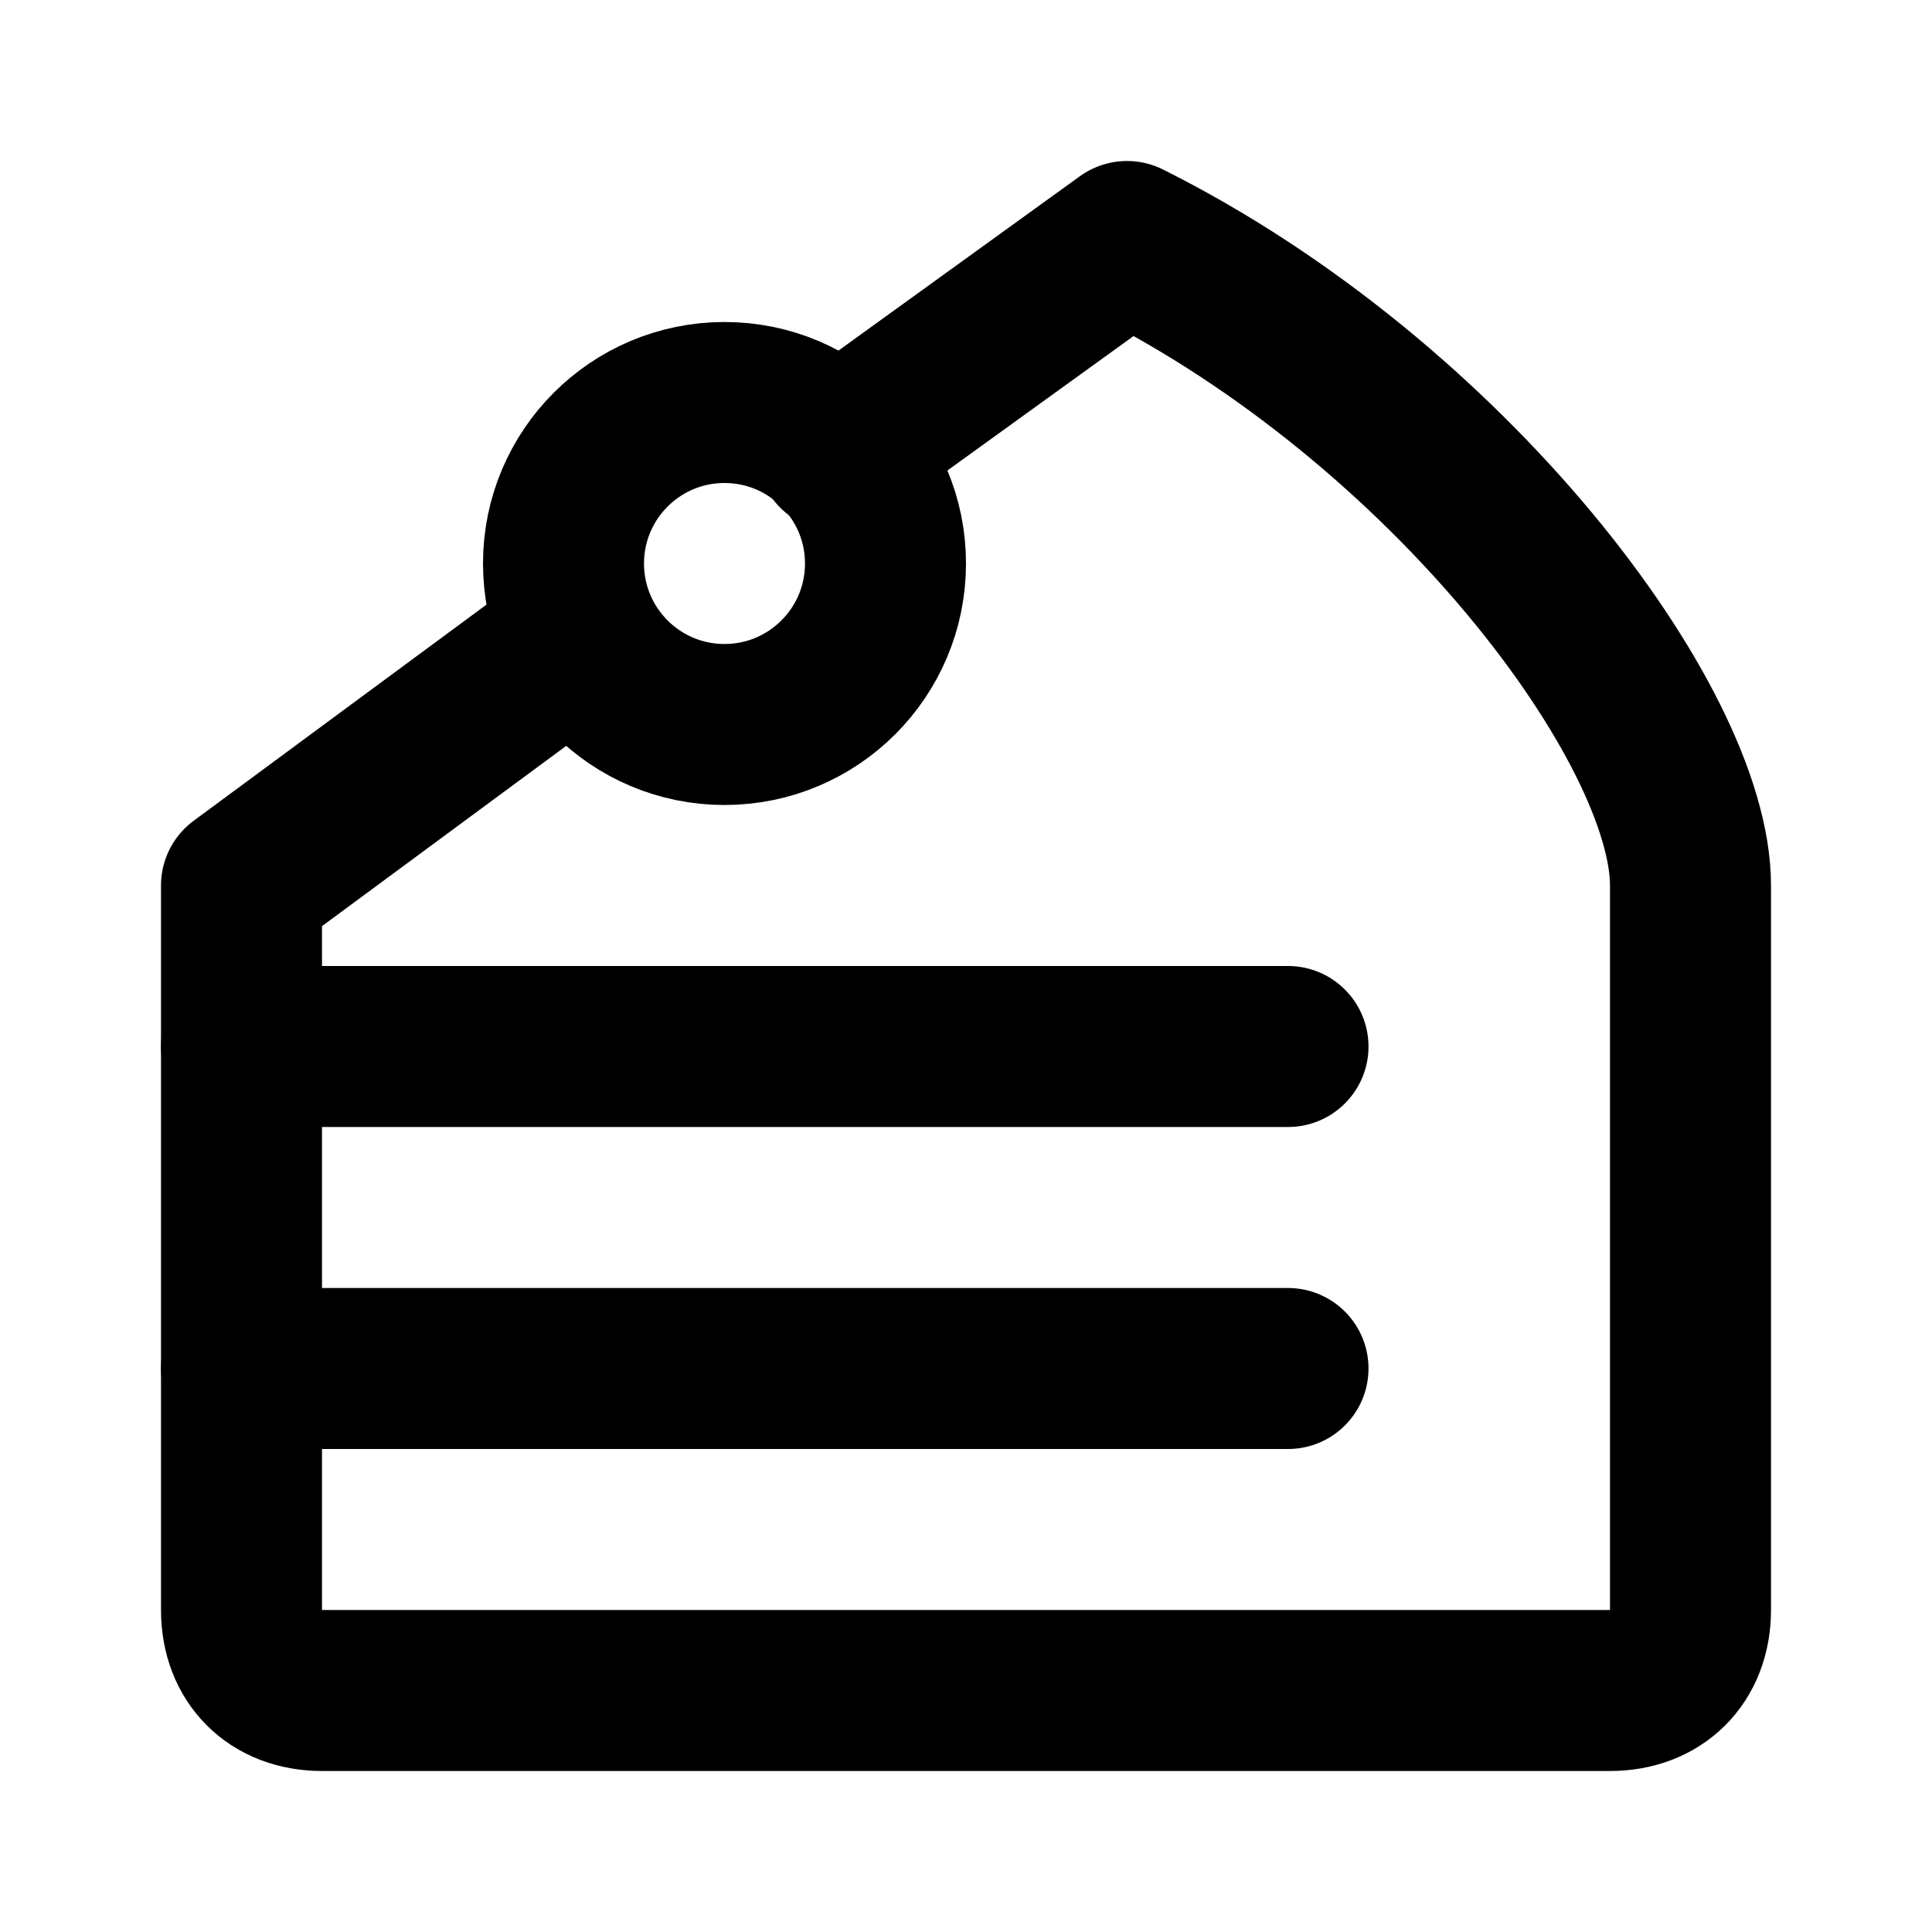
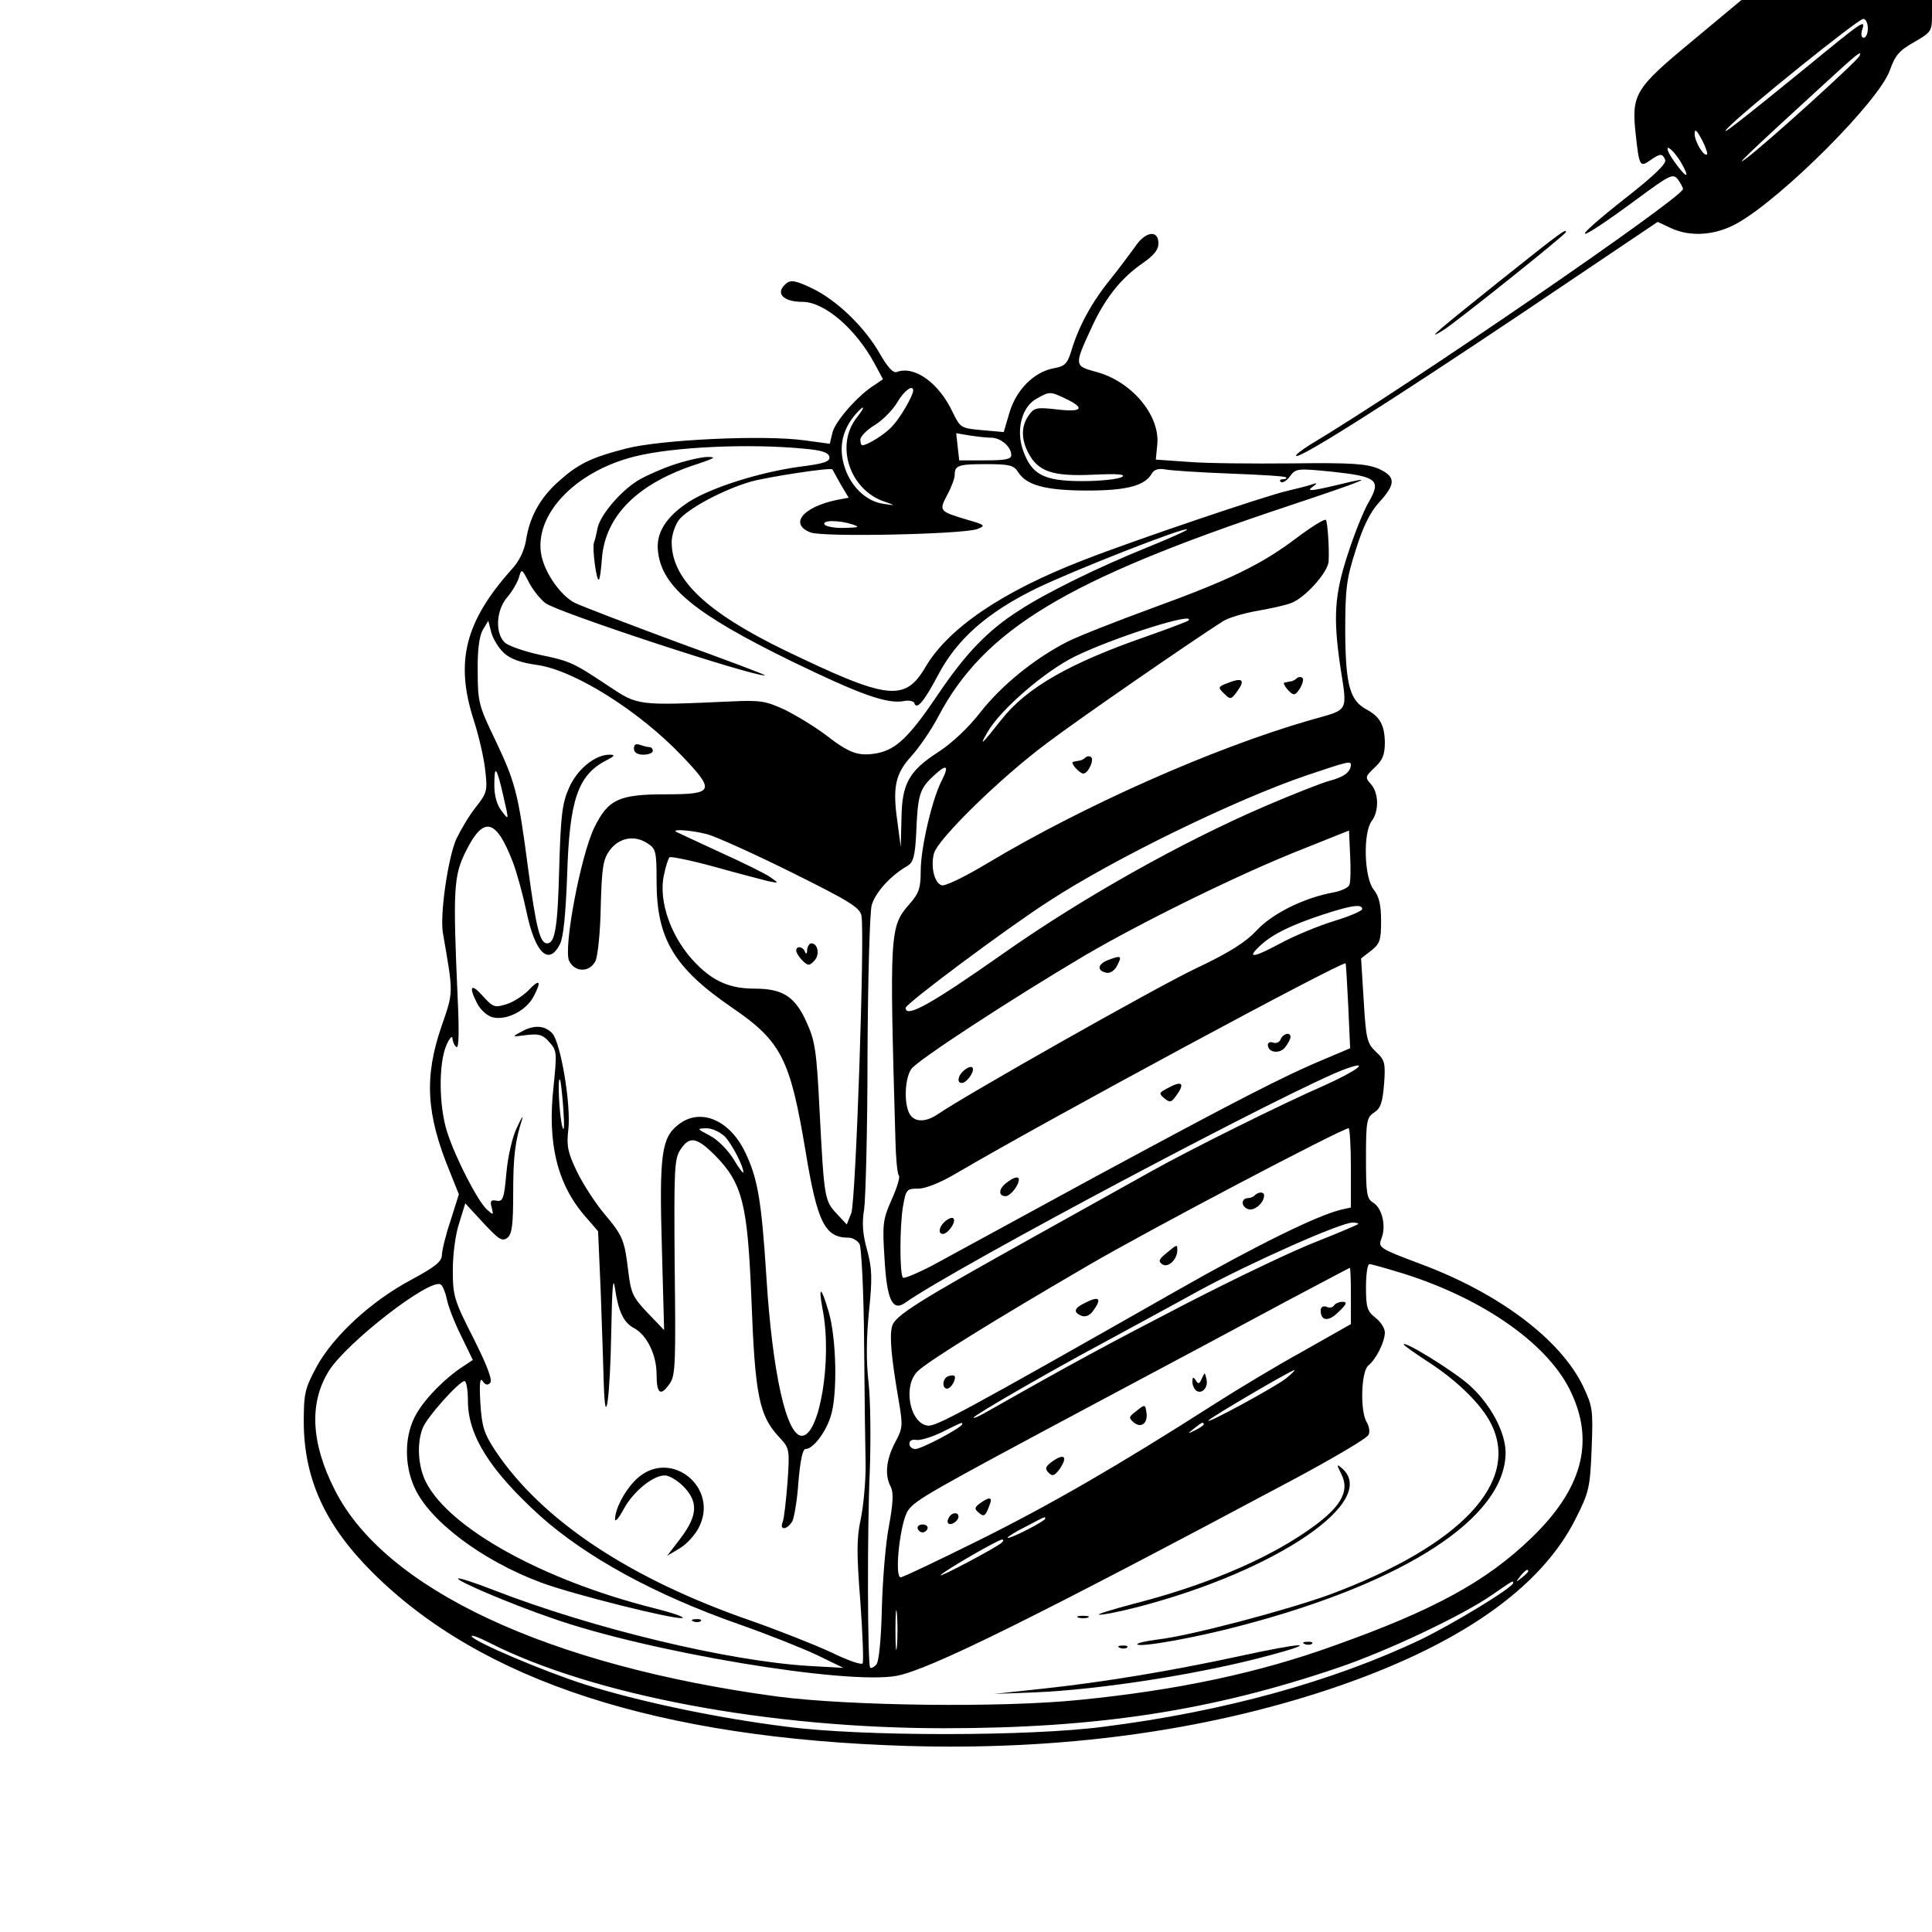
- <svg xmlns="http://www.w3.org/2000/svg" width="24" height="24" viewBox="0 0 24 24" fill="none" stroke="currentColor" stroke-width="2" stroke-linecap="round" stroke-linejoin="round" class="lucide lucide-cake-slice">
-   <circle cx="9" cy="7" r="2" />
-   <path d="M7.2 7.9 3 11v9c0 .6.4 1 1 1h16c.6 0 1-.4 1-1v-9c0-2-3-6-7-8l-3.6 2.6" />
-   <path d="M16 13H3" />
-   <path d="M16 17H3" />
+ <svg xmlns="http://www.w3.org/2000/svg" version="1.0" width="512pt" height="512pt" viewBox="0 0 512 512" preserveAspectRatio="xMidYMid meet">
+   <g transform="translate(0,512) scale(0.1,-0.1)" fill="#000000" stroke="none">
+     <path d="M4483 5010 c-151 -125 -160 -140 -148 -248 9 -82 11 -86 38 -67 27 19 33 19 40 1 4 -9 -30 -42 -99 -96 -164 -129 -147 -134 25 -7 88 65 95 68 108 51 7 -10 13 -21 13 -25 0 -22 -728 -522 -989 -678 -22 -14 -39 -27 -36 -29 8 -9 243 140 594 375 l364 245 34 -16 c53 -25 120 -20 178 13 121 69 374 323 403 404 14 40 25 53 64 75 45 26 48 29 48 70 l0 42 -252 0 -253 0 -132 -110z m467 35 c0 -14 -5 -25 -11 -25 -6 0 -8 9 -4 21 9 29 5 26 -150 -101 -178 -145 -235 -189 -205 -158 43 45 344 288 358 288 6 0 12 -11 12 -25z m-22 -73 c-5 -13 -247 -232 -298 -270 -43 -33 7 15 205 196 89 82 100 90 93 74z m-404 -261 c-8 -8 -33 34 -33 54 0 15 5 11 19 -15 10 -19 16 -37 14 -39z m-70 -20 c27 -46 16 -46 -17 1 -16 22 -22 38 -15 36 7 -3 21 -19 32 -37z" />
+     <path d="M3979 4379 c-169 -135 -206 -166 -154 -134 36 23 325 254 325 260 0 9 -8 4 -171 -126z" />
+     <path d="M3008 4466 c-13 -18 -42 -57 -66 -87 -48 -59 -83 -123 -102 -186 -11 -37 -18 -44 -48 -49 -52 -10 -99 -57 -117 -118 l-15 -51 -57 5 c-56 5 -58 6 -78 47 -37 79 -102 125 -149 107 -9 -3 -24 13 -44 48 -40 71 -115 143 -180 174 -42 20 -56 23 -68 13 -31 -25 -10 -49 43 -49 58 0 142 -72 192 -166 l21 -39 -22 -15 c-44 -27 -106 -98 -112 -127 l-7 -29 -67 9 c-107 15 -383 2 -474 -22 -93 -24 -127 -41 -179 -88 -48 -43 -76 -94 -85 -155 -5 -28 -18 -56 -39 -78 -123 -138 -149 -244 -100 -397 14 -43 28 -104 31 -135 6 -53 5 -59 -25 -97 -17 -21 -40 -60 -52 -85 -22 -51 -44 -202 -35 -250 28 -162 28 -153 -4 -246 -46 -134 -41 -232 22 -385 l24 -60 -22 -70 c-13 -38 -23 -80 -23 -92 -1 -17 -19 -31 -82 -65 -105 -56 -205 -148 -250 -230 -31 -58 -34 -70 -34 -148 1 -150 57 -272 181 -396 289 -289 758 -441 1419 -461 407 -12 784 39 1120 151 340 114 560 267 652 454 34 67 37 81 41 182 4 104 3 112 -23 167 -60 124 -224 247 -432 324 -109 41 -111 43 -102 67 13 33 2 80 -22 95 -17 10 -19 24 -19 118 0 98 2 108 22 121 17 11 22 27 26 76 4 55 2 63 -22 85 -23 22 -26 33 -32 135 l-7 112 27 21 c23 18 26 28 26 78 0 43 -5 65 -20 84 -25 32 -28 150 -5 181 20 26 19 75 -2 98 -16 18 -15 20 10 44 21 19 27 34 27 67 -1 46 -13 67 -47 86 -46 24 -57 65 -58 206 0 115 3 140 28 218 19 61 38 100 62 126 45 49 44 68 -2 89 -32 13 -70 16 -228 14 -104 -1 -229 0 -276 4 l-86 6 4 41 c7 78 -70 168 -164 192 -56 15 -56 18 -12 113 36 80 79 134 135 173 32 22 44 37 44 54 0 37 -35 32 -62 -9z m-588 -381 c0 -13 -34 -72 -54 -93 -19 -22 -67 -52 -81 -52 -3 0 -5 7 -5 15 0 8 17 26 39 39 21 13 48 41 59 60 18 31 42 48 42 31z m405 -22 c52 -25 43 -36 -24 -28 -54 6 -60 5 -75 -16 -20 -29 -20 -62 -1 -99 26 -50 65 -63 172 -58 66 3 88 1 76 -6 -10 -6 -57 -11 -105 -11 -102 0 -134 17 -157 82 -19 54 -3 116 37 137 34 19 35 19 77 -1z m-554 -49 c-59 -74 -19 -194 75 -224 28 -10 28 -10 -6 -5 -40 6 -77 38 -96 82 -24 57 -16 110 24 156 24 27 26 20 3 -9z m356 -54 c25 0 53 -24 53 -46 0 -11 -16 -14 -69 -14 l-69 0 -4 36 -4 36 35 -6 c20 -3 46 -6 58 -6z m-497 -29 c47 -4 66 -10 68 -22 2 -12 -14 -18 -80 -26 -106 -15 -230 -54 -291 -92 -62 -40 -90 -84 -83 -134 11 -93 98 -164 351 -288 183 -89 255 -115 300 -107 13 3 26 0 28 -5 6 -20 26 4 63 74 50 95 129 165 259 229 99 48 394 164 401 157 2 -2 -45 -23 -104 -47 -129 -52 -268 -120 -340 -167 -84 -53 -143 -115 -216 -223 -76 -113 -111 -146 -161 -156 -49 -9 -73 -1 -135 47 -30 23 -80 53 -110 68 -50 23 -64 26 -145 22 -246 -11 -244 -11 -321 40 -96 64 -103 67 -185 84 -40 9 -81 23 -91 32 -26 24 -24 85 6 120 13 15 27 39 31 52 7 25 8 24 26 -11 10 -20 30 -45 44 -56 30 -24 545 -193 582 -192 5 1 -100 40 -232 88 -132 49 -255 96 -273 105 -37 20 -77 77 -87 124 -22 106 87 223 246 263 102 26 305 35 449 21z m568 -62 c22 -35 73 -49 184 -49 105 0 153 13 171 46 6 10 18 13 35 10 15 -3 92 -8 171 -11 80 -3 147 -7 149 -10 3 -3 -1 -5 -8 -5 -7 0 -10 -3 -6 -7 4 -4 15 2 24 14 16 22 20 22 112 13 120 -13 131 -22 97 -81 -14 -24 -39 -87 -56 -140 -34 -105 -38 -163 -20 -289 20 -132 27 -118 -81 -149 -256 -74 -600 -227 -852 -378 -60 -36 -115 -63 -123 -59 -19 7 -29 49 -20 84 9 37 175 200 300 293 86 65 379 267 465 322 15 10 57 22 91 28 35 6 76 15 91 21 37 14 98 82 99 111 2 37 -3 102 -7 109 -3 4 -37 -17 -77 -47 -94 -71 -176 -111 -382 -186 -93 -34 -195 -74 -225 -89 -87 -44 -176 -116 -233 -189 -30 -39 -75 -81 -109 -103 -79 -51 -98 -84 -99 -178 l-2 -75 -9 69 c-13 91 -5 126 38 173 19 21 51 67 70 103 122 232 340 363 919 556 222 74 250 86 140 59 -72 -17 -85 -18 -65 -4 12 9 12 10 -4 5 -11 -4 -40 -11 -65 -17 -54 -12 -406 -131 -539 -183 -215 -83 -358 -180 -419 -283 -55 -94 -100 -88 -372 43 -210 102 -301 189 -301 287 0 19 9 45 19 59 25 31 119 81 192 102 44 12 211 38 215 32 0 0 10 -18 21 -38 l22 -37 -32 -6 c-90 -19 -126 -64 -69 -86 32 -13 404 -5 442 9 23 9 21 11 -28 25 -73 22 -74 23 -52 65 11 20 20 44 20 53 0 26 10 29 84 29 61 0 73 -3 84 -21z m-438 -139 c20 -7 16 -8 -22 -9 -26 -1 -50 4 -53 9 -7 12 38 12 75 0z m889 -255 c-3 -2 -52 -21 -109 -41 -205 -71 -319 -136 -386 -221 -53 -67 -60 -73 -38 -35 34 61 154 164 234 203 105 51 324 120 299 94z m-1814 -85 c17 -16 44 -26 87 -32 98 -13 271 -121 386 -242 88 -92 84 -101 -43 -101 -125 0 -153 -13 -190 -88 -36 -74 -82 -318 -67 -353 15 -31 54 -32 70 -1 6 12 13 77 14 144 3 105 6 125 24 150 25 33 65 41 100 18 22 -14 24 -21 24 -100 0 -153 46 -230 201 -336 130 -89 153 -135 194 -381 31 -188 51 -228 114 -228 11 0 24 -8 29 -17 5 -10 11 -128 12 -263 1 -135 3 -281 4 -325 0 -44 -6 -108 -13 -141 -11 -50 -11 -91 -1 -218 6 -85 9 -159 6 -164 -3 -5 -40 8 -83 29 -43 20 -139 58 -213 84 -321 111 -554 266 -677 450 -31 47 -36 65 -40 127 -3 52 -1 69 6 58 7 -10 13 -12 20 -5 7 7 -8 46 -44 118 -52 102 -55 113 -55 182 0 40 7 95 17 124 l16 52 48 -52 c41 -44 50 -50 64 -39 12 10 15 35 15 119 0 96 5 137 24 196 3 11 -3 1 -14 -23 -12 -24 -24 -76 -28 -120 -6 -68 -9 -77 -26 -74 -15 3 -18 -1 -13 -18 5 -21 5 -21 -13 -5 -24 22 -83 136 -105 205 -22 68 -23 182 -2 230 8 19 16 27 16 18 1 -9 5 -19 11 -23 6 -3 7 43 3 127 -13 293 -11 327 22 393 47 94 80 86 125 -32 10 -27 26 -85 35 -128 23 -111 59 -146 89 -87 9 18 15 77 19 182 6 200 28 266 104 305 23 12 24 15 8 15 -38 0 -86 -39 -107 -88 -18 -40 -22 -72 -26 -212 -4 -157 -11 -200 -32 -200 -19 0 -29 40 -50 195 -27 206 -34 231 -88 345 -43 89 -46 100 -46 180 -1 56 4 93 13 110 l15 25 8 -31 c4 -16 19 -41 33 -54z m2245 -297 c-1 -19 -18 -32 -56 -42 -22 -6 -98 -36 -168 -66 -224 -96 -490 -246 -696 -391 -192 -135 -260 -173 -260 -145 0 11 268 211 380 283 175 114 496 270 685 334 107 36 115 38 115 27z m-1085 -43 c-25 -49 -55 -177 -55 -238 0 -46 -5 -60 -30 -88 -52 -60 -53 -71 -37 -626 1 -47 5 -89 9 -93 4 -4 -5 -33 -19 -64 -23 -52 -25 -64 -19 -155 6 -110 21 -142 54 -119 134 95 1043 577 1170 621 65 23 29 -5 -55 -43 -115 -50 -362 -173 -460 -228 -43 -24 -179 -100 -303 -169 -320 -178 -379 -215 -386 -243 -7 -27 -2 -81 17 -193 12 -70 12 -76 -9 -115 -24 -46 -28 -87 -11 -118 7 -15 6 -42 -5 -102 -9 -45 -17 -144 -19 -220 -2 -85 -8 -142 -15 -149 -7 -7 -14 -10 -16 -7 -7 7 -8 366 -1 520 3 80 2 185 -3 233 -7 59 -6 122 1 192 9 87 8 112 -5 161 -12 42 -14 72 -8 108 4 28 9 212 9 410 1 204 6 375 11 396 10 34 49 78 96 105 14 9 19 25 22 85 4 102 9 118 44 151 37 35 45 31 23 -12z m-1161 -40 c15 -65 15 -65 -4 -40 -13 16 -20 41 -20 69 0 57 6 50 24 -29z m541 -101 c22 -6 122 -51 221 -100 155 -77 183 -94 187 -116 9 -50 -15 -757 -27 -788 l-12 -30 -27 29 c-32 34 -33 42 -45 272 -8 161 -12 186 -35 236 -30 67 -63 88 -137 88 -64 0 -107 18 -153 64 -67 66 -104 168 -87 239 4 21 11 41 14 45 3 3 57 -8 119 -25 61 -17 126 -34 142 -38 30 -6 30 -6 7 10 -12 9 -73 39 -135 67 -61 28 -114 53 -116 54 -9 8 46 3 84 -7z m1701 -134 c-2 -7 -21 -16 -42 -20 -78 -14 -162 -56 -203 -100 -30 -32 -72 -59 -163 -102 -109 -52 -610 -336 -680 -384 -34 -24 -65 -24 -78 0 -15 29 -12 93 5 118 16 23 261 183 460 301 152 89 412 217 575 281 l125 50 3 -66 c2 -36 1 -72 -2 -78z m34 -64 c0 -5 -33 -19 -72 -31 -40 -12 -106 -39 -145 -60 -74 -40 -92 -41 -50 -3 31 28 80 52 162 79 76 25 105 29 105 15z m-37 -257 l5 -112 -66 -28 c-109 -45 -240 -113 -614 -315 -194 -106 -386 -210 -426 -232 -40 -21 -76 -36 -79 -33 -9 9 -9 134 0 189 8 45 10 47 40 47 20 0 60 16 102 41 238 140 1025 564 1031 556 1 -1 4 -52 7 -113z m7 -429 l0 -105 -27 -6 c-64 -16 -221 -93 -432 -213 -577 -328 -641 -362 -663 -359 -48 7 -66 108 -25 145 28 27 213 141 450 279 157 92 674 364 691 364 3 0 6 -47 6 -105z m19 -149 c-2 -2 -51 -23 -109 -46 -58 -22 -213 -96 -345 -164 -207 -107 -307 -161 -522 -283 -24 -14 -43 -23 -43 -20 0 6 201 122 345 199 66 36 181 98 255 139 141 76 371 178 404 179 11 0 17 -2 15 -4z m123 -132 c214 -68 386 -190 443 -317 61 -132 26 -255 -107 -383 -119 -115 -258 -191 -522 -285 -199 -72 -414 -118 -676 -144 -206 -21 -608 -16 -800 9 -608 82 -1041 285 -1173 548 -63 124 -68 230 -16 314 46 75 269 248 297 230 5 -3 12 -20 16 -38 3 -18 20 -62 38 -98 l31 -64 -24 -16 c-47 -30 -101 -84 -125 -126 -32 -54 -34 -133 -6 -195 39 -89 180 -195 336 -253 83 -31 351 -98 374 -94 9 2 -26 14 -78 27 -292 74 -539 211 -601 333 -21 41 -25 102 -9 143 10 28 97 125 111 125 5 0 9 -24 9 -52 0 -92 58 -184 191 -305 122 -109 303 -209 529 -288 74 -26 167 -63 205 -81 l70 -34 -90 5 c-216 13 -574 99 -839 202 -48 19 -90 32 -92 30 -6 -6 140 -68 248 -105 254 -90 783 -178 915 -153 87 17 359 151 1056 523 104 56 191 107 194 116 4 8 1 23 -5 33 -18 29 -15 134 4 150 21 17 44 63 44 88 0 11 -11 28 -25 39 -22 17 -25 28 -25 81 0 34 4 61 9 61 6 0 47 -12 93 -26z m-142 -58 l0 -75 -127 -72 c-71 -39 -177 -103 -238 -142 -247 -158 -430 -264 -619 -358 -109 -54 -203 -99 -209 -99 -18 0 -1 150 20 178 21 28 52 46 513 292 179 95 399 213 490 262 91 48 166 88 167 88 2 0 3 -33 3 -74z m-172 -219 c-29 -23 -219 -126 -205 -111 9 10 219 133 227 133 3 0 -7 -10 -22 -22z m-858 -121 c0 -9 -108 -66 -124 -66 -9 0 -16 6 -16 14 0 8 7 12 18 10 9 -2 40 7 67 20 58 29 55 27 55 22z m640 -1 c0 -2 -10 -9 -22 -15 -22 -11 -22 -10 -4 4 21 17 26 19 26 11z m-420 -250 c0 -2 -22 -16 -50 -30 -27 -14 -50 -23 -50 -20 0 2 21 16 48 29 53 28 52 28 52 21z m-115 -63 c-14 -13 -171 -96 -162 -86 12 13 151 93 162 94 5 0 5 -3 0 -8z m1395 -76 c0 -2 -8 -10 -17 -17 -16 -13 -17 -12 -4 4 13 16 21 21 21 13z m-40 -31 c0 -12 -160 -109 -245 -150 -233 -111 -523 -191 -840 -231 -197 -26 -643 -26 -840 0 -185 23 -393 67 -535 112 -110 35 -300 116 -300 128 0 4 21 -4 48 -18 275 -139 741 -226 1204 -226 408 0 710 47 1043 160 133 45 333 140 410 194 55 38 55 38 55 31z m-1633 -167 c-2 -24 -4 -5 -4 42 0 47 2 66 4 43 2 -24 2 -62 0 -85z" />
+     <path d="M1778 3886 c-36 -13 -80 -33 -96 -45 -45 -31 -91 -88 -98 -119 -3 -15 -7 -33 -10 -40 -5 -16 7 -104 13 -98 3 2 6 27 8 54 8 115 95 202 255 253 45 15 49 18 25 18 -16 0 -60 -10 -97 -23z" />
+     <path d="M3436 3322 c-4 -4 -12 -8 -17 -8 -5 -1 -12 -2 -15 -3 -8 -1 16 -31 25 -31 11 0 31 39 22 44 -4 3 -11 2 -15 -2z" />
+     <path d="M3251 3309 c-23 -9 -24 -11 -7 -27 16 -16 18 -16 32 2 26 35 18 42 -25 25z" />
+     <path d="M2876 3112 c-4 -4 -12 -8 -17 -8 -5 -1 -12 -2 -15 -3 -9 -2 17 -31 27 -31 13 0 30 38 20 44 -4 3 -11 2 -15 -2z" />
+     <path d="M1680 3136 c0 -10 9 -16 25 -16 14 0 25 5 25 10 0 6 -4 10 -9 10 -5 0 -16 3 -25 6 -11 4 -16 1 -16 -10z" />
+     <path d="M1400 2495 c-13 -13 -38 -30 -57 -36 -32 -10 -36 -9 -64 22 -31 35 -38 25 -14 -21 9 -17 27 -33 41 -36 36 -9 90 18 109 57 21 40 15 46 -15 14z" />
+     <path d="M1380 2385 c-24 -13 -24 -13 15 -8 33 4 44 1 61 -19 20 -22 20 -28 11 -117 -17 -152 10 -261 86 -347 l32 -37 7 -161 c3 -89 7 -197 8 -241 4 -135 17 -39 20 140 2 117 5 146 10 109 9 -60 23 -90 51 -104 34 -19 59 -71 59 -122 0 -53 11 -60 36 -23 14 21 15 60 12 308 -2 257 -1 286 15 310 24 37 43 34 92 -15 72 -73 86 -128 96 -373 10 -266 20 -317 77 -377 24 -26 25 -31 19 -116 -4 -49 -9 -97 -13 -106 -9 -23 13 -20 26 3 5 11 13 58 16 105 5 56 11 86 19 86 19 0 52 42 66 85 19 57 16 207 -5 279 -20 68 -28 71 -16 6 26 -132 -8 -335 -55 -335 -41 0 -78 167 -94 421 -13 204 -23 262 -57 332 -42 86 -120 117 -177 71 -44 -34 -50 -81 -43 -324 l6 -220 -44 46 c-39 41 -44 52 -51 110 -10 83 -14 94 -65 154 -23 28 -55 77 -71 110 -24 50 -28 68 -23 110 8 66 -20 231 -42 256 -20 22 -49 24 -84 4z m113 -205 c3 -46 2 -63 -3 -45 -8 30 -13 132 -6 124 2 -2 6 -38 9 -79z m428 -72 c20 -22 49 -78 49 -95 0 -4 -12 11 -26 35 -14 23 -41 51 -62 62 -36 19 -36 19 -10 20 16 0 36 -10 49 -22z" />
+     <path d="M1692 1205 c-31 -26 -62 -81 -62 -111 0 -9 10 3 23 27 25 46 77 89 109 89 11 0 33 -13 49 -29 40 -41 38 -77 -7 -137 l-36 -47 32 19 c18 10 42 36 52 56 54 104 -71 208 -160 133z" />
+     <path d="M2139 2603 c0 -11 -3 -13 -6 -5 -5 14 -23 16 -23 3 0 -5 7 -17 16 -26 15 -15 19 -15 32 -1 15 15 10 46 -8 46 -5 0 -10 -8 -11 -17z" />
+     <path d="M2937 2576 c-29 -11 -31 -29 -4 -34 8 -2 21 6 27 18 14 27 12 29 -23 16z" />
+     <path d="M2558 2286 c-19 -14 -24 -36 -9 -36 12 0 33 28 29 39 -2 6 -10 4 -20 -3z" />
+     <path d="M3394 2366 c-3 -8 -12 -12 -20 -9 -8 3 -14 0 -14 -6 0 -21 32 -25 46 -6 8 10 14 22 14 27 0 14 -20 9 -26 -6z" />
+     <path d="M3092 2235 c-21 -11 -21 -13 -6 -26 14 -11 18 -11 30 6 26 35 17 43 -24 20z" />
+     <path d="M2668 1986 c-22 -16 -23 -36 -3 -36 12 0 35 28 35 44 0 10 -14 6 -32 -8z" />
+     <path d="M2508 1886 c-19 -14 -24 -36 -9 -36 12 0 33 28 29 39 -2 6 -10 4 -20 -3z" />
+     <path d="M3326 1953 c-4 -5 -13 -8 -18 -8 -19 0 -20 -22 -1 -29 16 -7 43 16 43 36 0 10 -14 10 -24 1z" />
+     <path d="M3091 1799 c-21 -17 -22 -22 -10 -30 15 -9 39 13 39 38 0 16 0 16 -29 -8z" />
+     <path d="M2873 1666 c-27 -13 -29 -24 -7 -33 11 -4 22 1 30 12 26 35 17 42 -23 21z" />
+     <path d="M2513 1473 c-16 -6 -17 -33 -3 -33 11 0 26 28 19 34 -2 2 -10 1 -16 -1z" />
+     <path d="M3720 1557 c0 -2 29 -23 63 -45 78 -50 142 -113 168 -164 79 -155 -78 -323 -425 -453 -112 -41 -371 -110 -459 -120 -32 -4 -56 -10 -53 -13 9 -8 155 18 275 50 438 115 700 287 701 458 0 55 -41 131 -98 181 -45 39 -172 117 -172 106z" />
+     <path d="M3554 1215 c25 -48 -1 -92 -94 -155 -111 -76 -271 -143 -455 -190 -60 -16 -102 -29 -92 -29 10 -1 54 8 97 19 371 95 649 284 545 370 -13 11 -13 9 -1 -15z" />
+     <path d="M2858 833 c6 -2 18 -2 25 0 6 3 1 5 -13 5 -14 0 -19 -2 -12 -5z" />
+     <path d="M1838 823 c7 -3 16 -2 19 1 4 3 -2 6 -13 5 -11 0 -14 -3 -6 -6z" />
+     <path d="M3458 763 c7 -3 16 -2 19 1 4 3 -2 6 -13 5 -11 0 -14 -3 -6 -6z" />
+     <path d="M2968 753 c7 -3 16 -2 19 1 4 3 -2 6 -13 5 -11 0 -14 -3 -6 -6z" />
+     <path d="M3275 729 c-172 -37 -351 -67 -510 -84 l-130 -14 106 4 c174 7 441 49 619 97 143 38 98 37 -85 -3z" />
+     <path d="M3535 1660 c-3 -5 -12 -7 -20 -3 -9 3 -15 -1 -15 -10 0 -29 22 -30 48 -3 21 20 23 26 10 26 -9 0 -19 -4 -23 -10z" />
+     <path d="M3185 1467 c-6 -15 -10 -16 -16 -5 -7 10 -9 9 -9 -4 0 -9 5 -20 11 -24 15 -9 32 10 26 32 -4 18 -4 18 -12 1z" />
+     <path d="M3012 1381 c-21 -16 -22 -18 -7 -31 20 -16 38 -1 33 28 -3 20 -4 21 -26 3z" />
+     <path d="M2786 1245 c-16 -12 -17 -18 -7 -28 10 -10 15 -8 27 7 26 36 15 47 -20 21z" />
+     <path d="M2597 1136 c-15 -11 -15 -15 -3 -25 14 -12 18 -9 29 22 8 20 -1 21 -26 3z" />
+     <path d="M2515 1099 c-4 -6 -5 -13 -2 -16 7 -7 27 6 27 18 0 12 -17 12 -25 -2z" />
+     <path d="M2432 1069 c2 -6 8 -10 13 -10 5 0 11 4 13 10 2 6 -4 11 -13 11 -9 0 -15 -5 -13 -11z" />
+   </g>
</svg>
